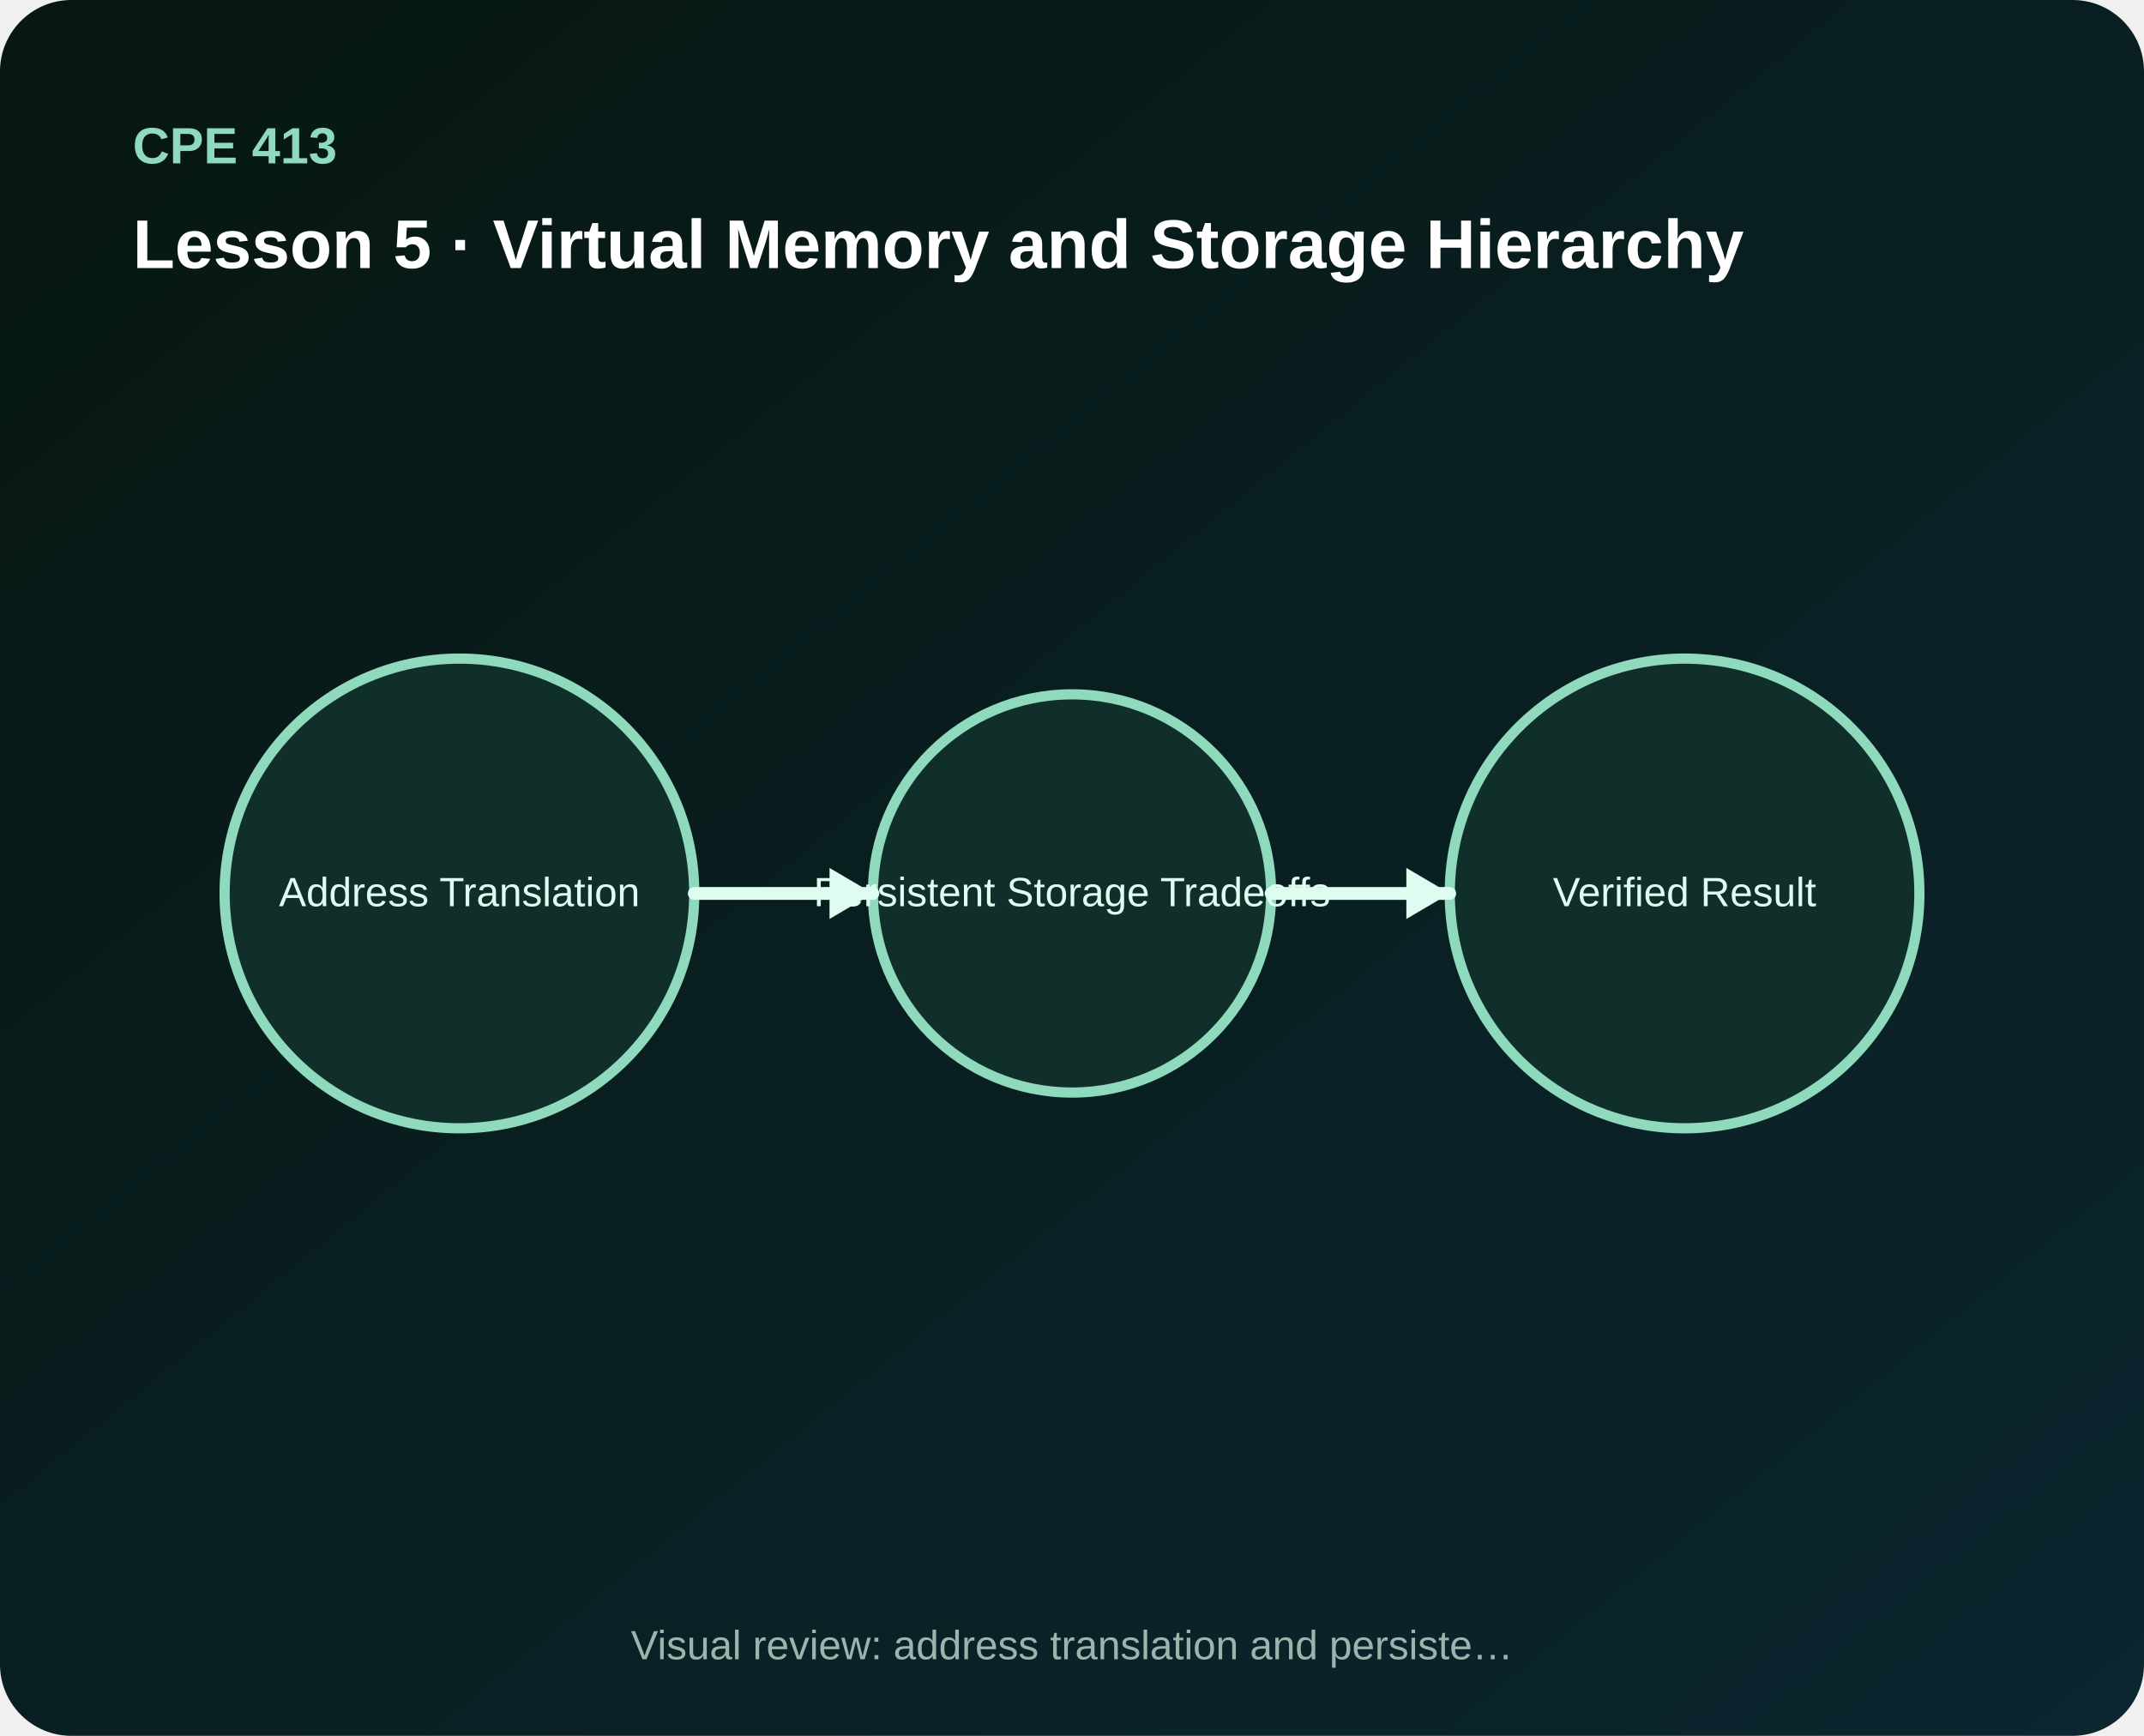
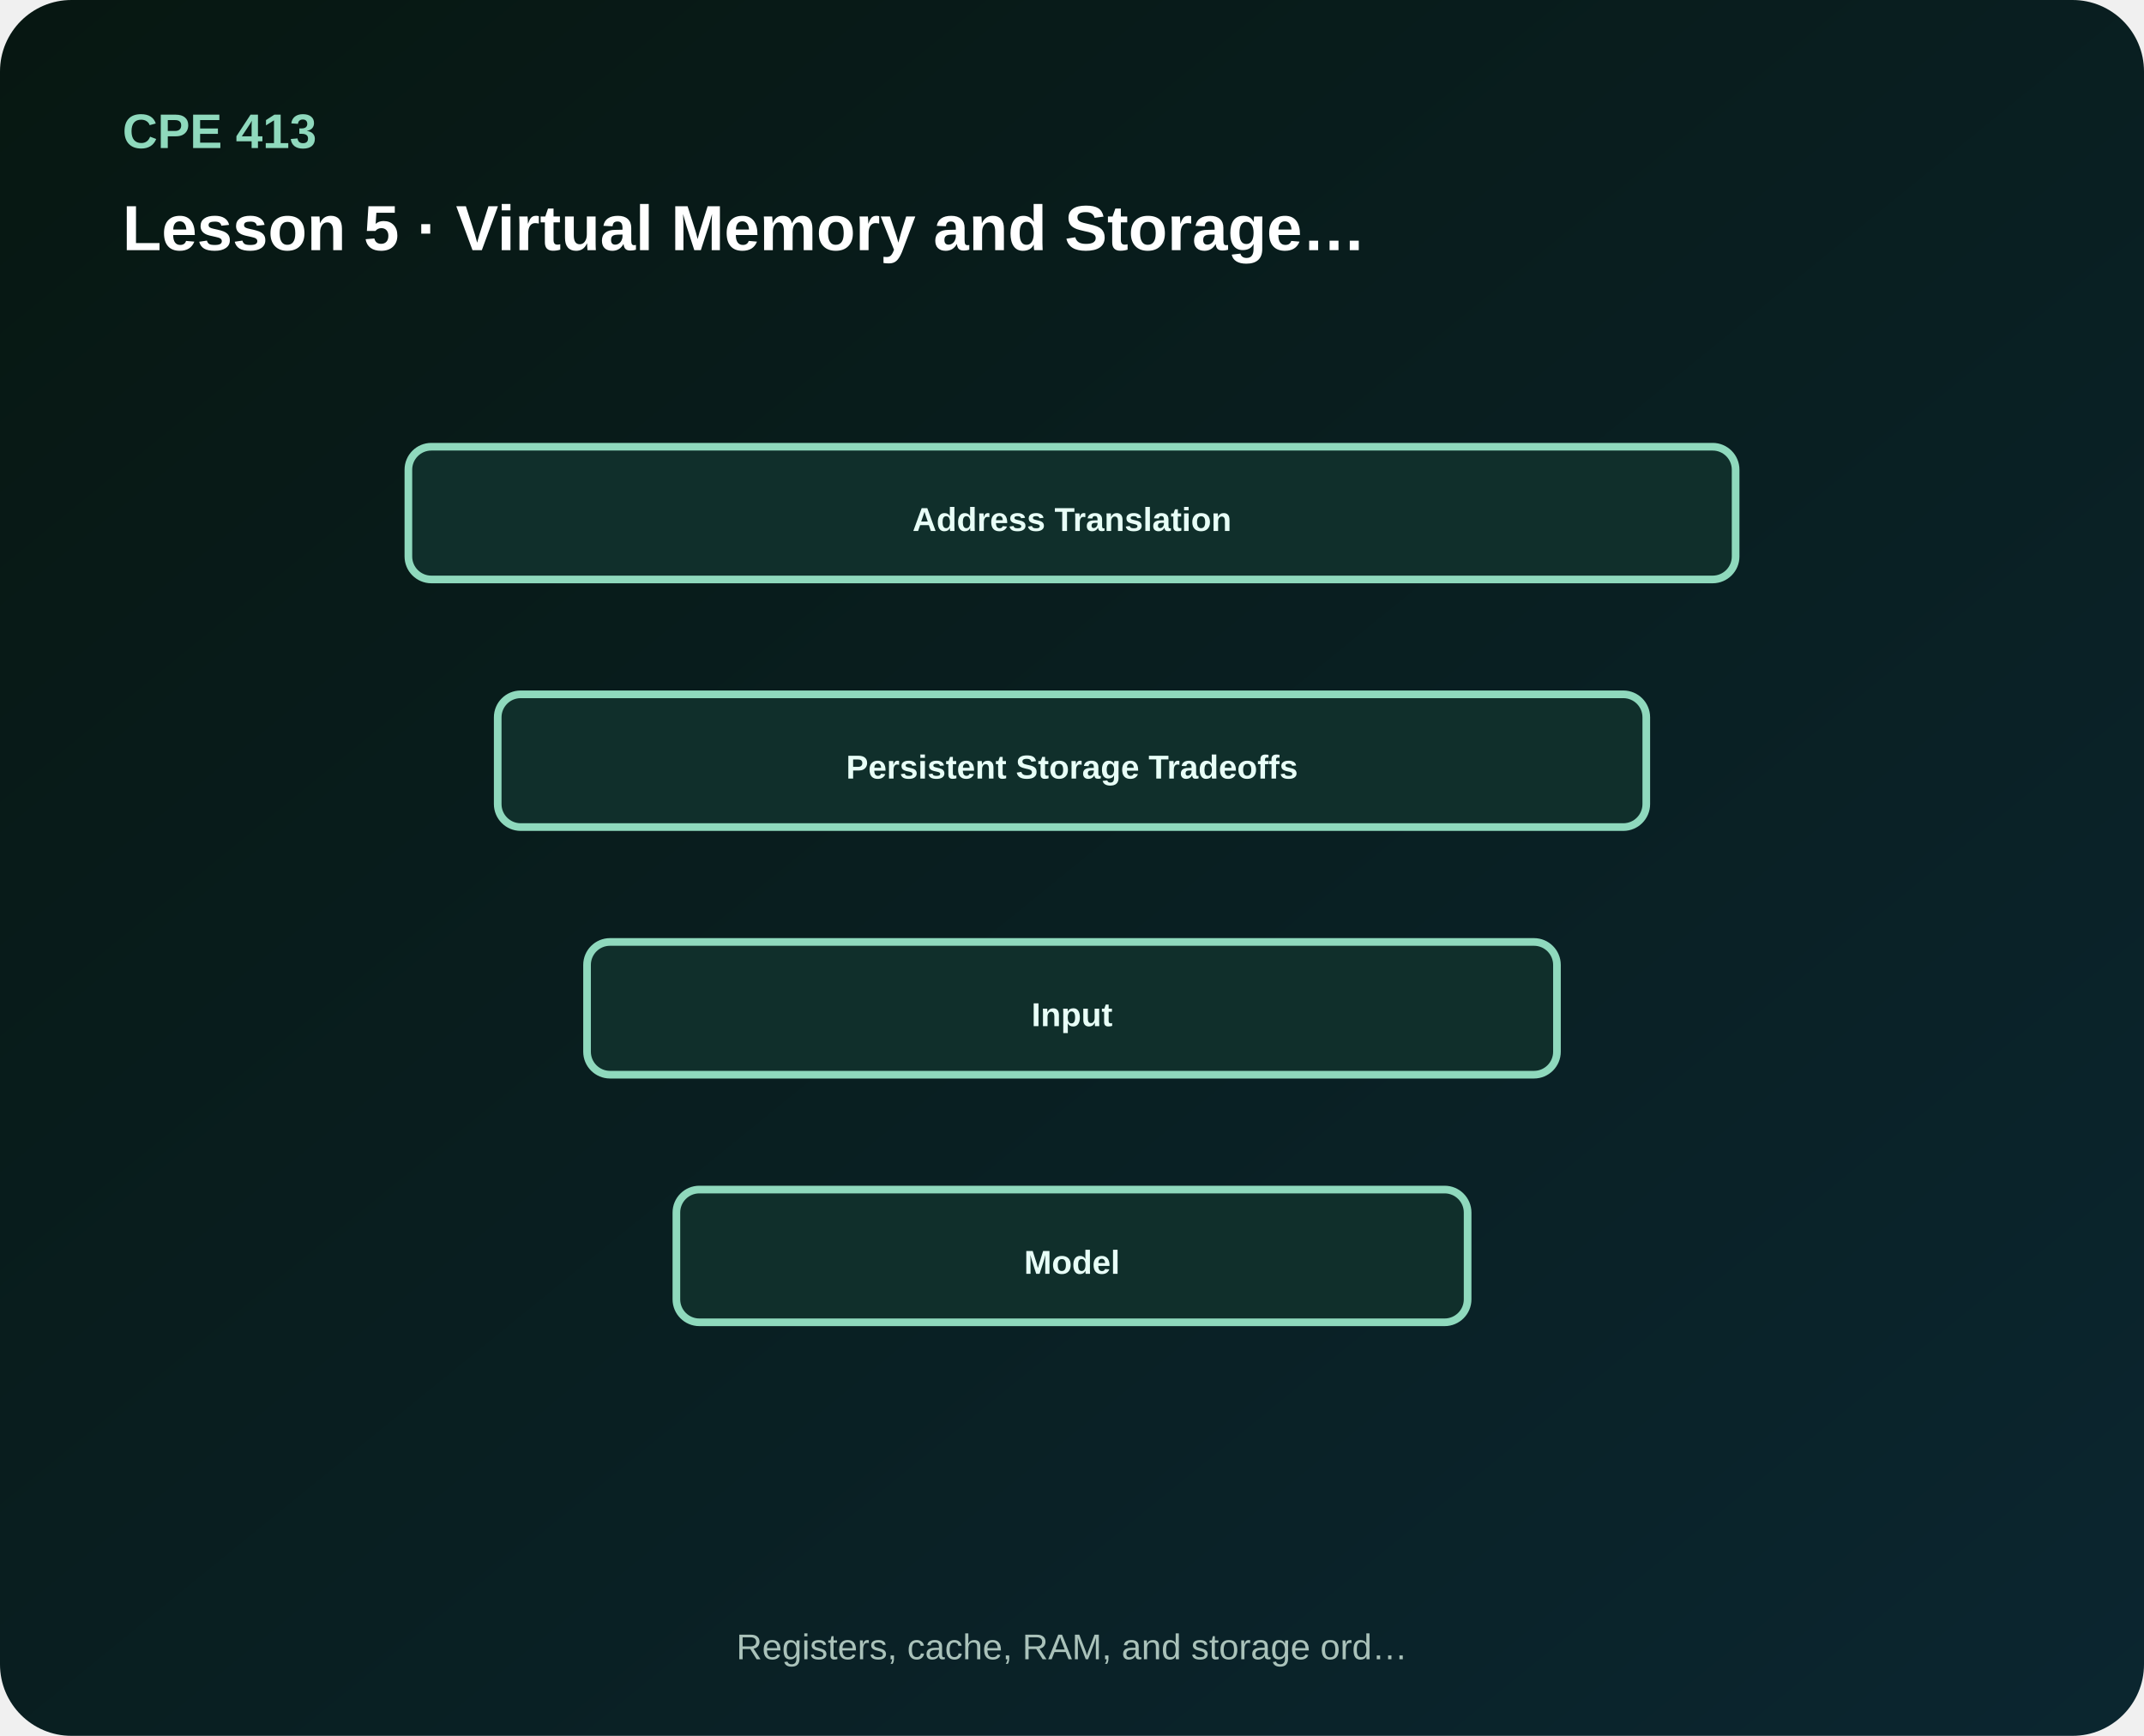
<svg xmlns="http://www.w3.org/2000/svg" viewBox="0 0 840 680" role="img" aria-labelledby="title desc">
  <defs>
    <linearGradient id="bg" x2="1" y2="1">
      <stop stop-color="#071711" />
      <stop offset="1" stop-color="#0b2630" />
    </linearGradient>
  </defs>
  <rect width="840" height="680" rx="28" fill="url(#bg)" />
-   <style>.shape{fill:#102f2b;stroke:#8fd9bd;stroke-width:4}.wire{fill:none;stroke:#dffcf1;stroke-width:5;stroke-linecap:round;stroke-linejoin:round}.axis{fill:none;stroke:#8ba9a0;stroke-width:3}.signal{fill:none;stroke:#8fd9bd;stroke-width:7}.sample{stroke:#e7b873;stroke-width:3}.dimension{fill:none;stroke:#e7b873;stroke-width:3}.dot,.fill{fill:#dffcf1}</style>
-   <text x="52" y="64" text-anchor="start" font-family="Arial,sans-serif" font-size="20" font-weight="700" fill="#8fd9bd">CPE 413</text>
-   <text x="52" y="105" text-anchor="start" font-family="Arial,sans-serif" font-size="27" font-weight="700" fill="#ffffff">Lesson 5 · Virtual Memory and Storage Hierarchy</text>
-   <circle cx="420" cy="350" r="78" class="shape" />
-   <circle cx="180" cy="350" r="92" class="shape" />
-   <circle cx="660" cy="350" r="92" class="shape" />
-   <path d="M272 350H342M498 350H568" class="wire" />
-   <path d="M325 340l17 10-17 10M551 340l17 10-17 10" class="fill" />
-   <text x="180" y="355" text-anchor="middle" font-family="Arial,sans-serif" font-size="16" font-weight="500" fill="#dffcf1">Address Translation</text>
-   <text x="420" y="355" text-anchor="middle" font-family="Arial,sans-serif" font-size="16" font-weight="500" fill="#dffcf1">Persistent Storage Tradeoffs</text>
-   <text x="660" y="355" text-anchor="middle" font-family="Arial,sans-serif" font-size="16" font-weight="500" fill="#dffcf1">Verified Result</text>
-   <text x="420" y="650" text-anchor="middle" font-family="Arial,sans-serif" font-size="16" font-weight="500" fill="#9db4ad">Visual review: address translation and persiste…</text>
+   <style>.box{fill:#102f2b;stroke:#8fd9bd;stroke-width:3}.node{fill:#102f2b;stroke:#8fd9bd;stroke-width:4}.accent{fill:#214a41;stroke:#e7b873;stroke-width:3}.line{fill:none;stroke:#dffcf1;stroke-width:5;stroke-linecap:round;stroke-linejoin:round}.thin,.axis{fill:none;stroke:#8ba9a0;stroke-width:3}.signal{fill:none;stroke:#8fd9bd;stroke-width:7}.sample{stroke:#e7b873;stroke-width:3}.goldline{fill:none;stroke:#e7b873;stroke-width:4}.gold{fill:#e7b873}</style>
+   <text x="48" y="58" text-anchor="start" font-family="Arial,sans-serif" font-size="19" font-weight="700" fill="#8fd9bd">CPE 413</text>
+   <text x="48" y="98" text-anchor="start" font-family="Arial,sans-serif" font-size="25" font-weight="700" fill="#fff">Lesson 5 · Virtual Memory and Storage…</text>
+   <rect x="160" y="175" width="520" height="52" rx="9" class="box" />
+   <text x="420" y="208" text-anchor="middle" font-family="Arial,sans-serif" font-size="13" font-weight="600" fill="#e8fff7">Address Translation</text>
+   <rect x="195" y="272" width="450" height="52" rx="9" class="box" />
+   <text x="420" y="305" text-anchor="middle" font-family="Arial,sans-serif" font-size="13" font-weight="600" fill="#e8fff7">Persistent Storage Tradeoffs</text>
+   <rect x="230" y="369" width="380" height="52" rx="9" class="box" />
+   <text x="420" y="402" text-anchor="middle" font-family="Arial,sans-serif" font-size="13" font-weight="600" fill="#e8fff7">Input</text>
+   <rect x="265" y="466" width="310" height="52" rx="9" class="box" />
+   <text x="420" y="499" text-anchor="middle" font-family="Arial,sans-serif" font-size="13" font-weight="600" fill="#e8fff7">Model</text>
+   <text x="420" y="650" text-anchor="middle" font-family="Arial,sans-serif" font-size="14" font-weight="400" fill="#aac2ba">Registers, cache, RAM, and storage ord…</text>
</svg>
